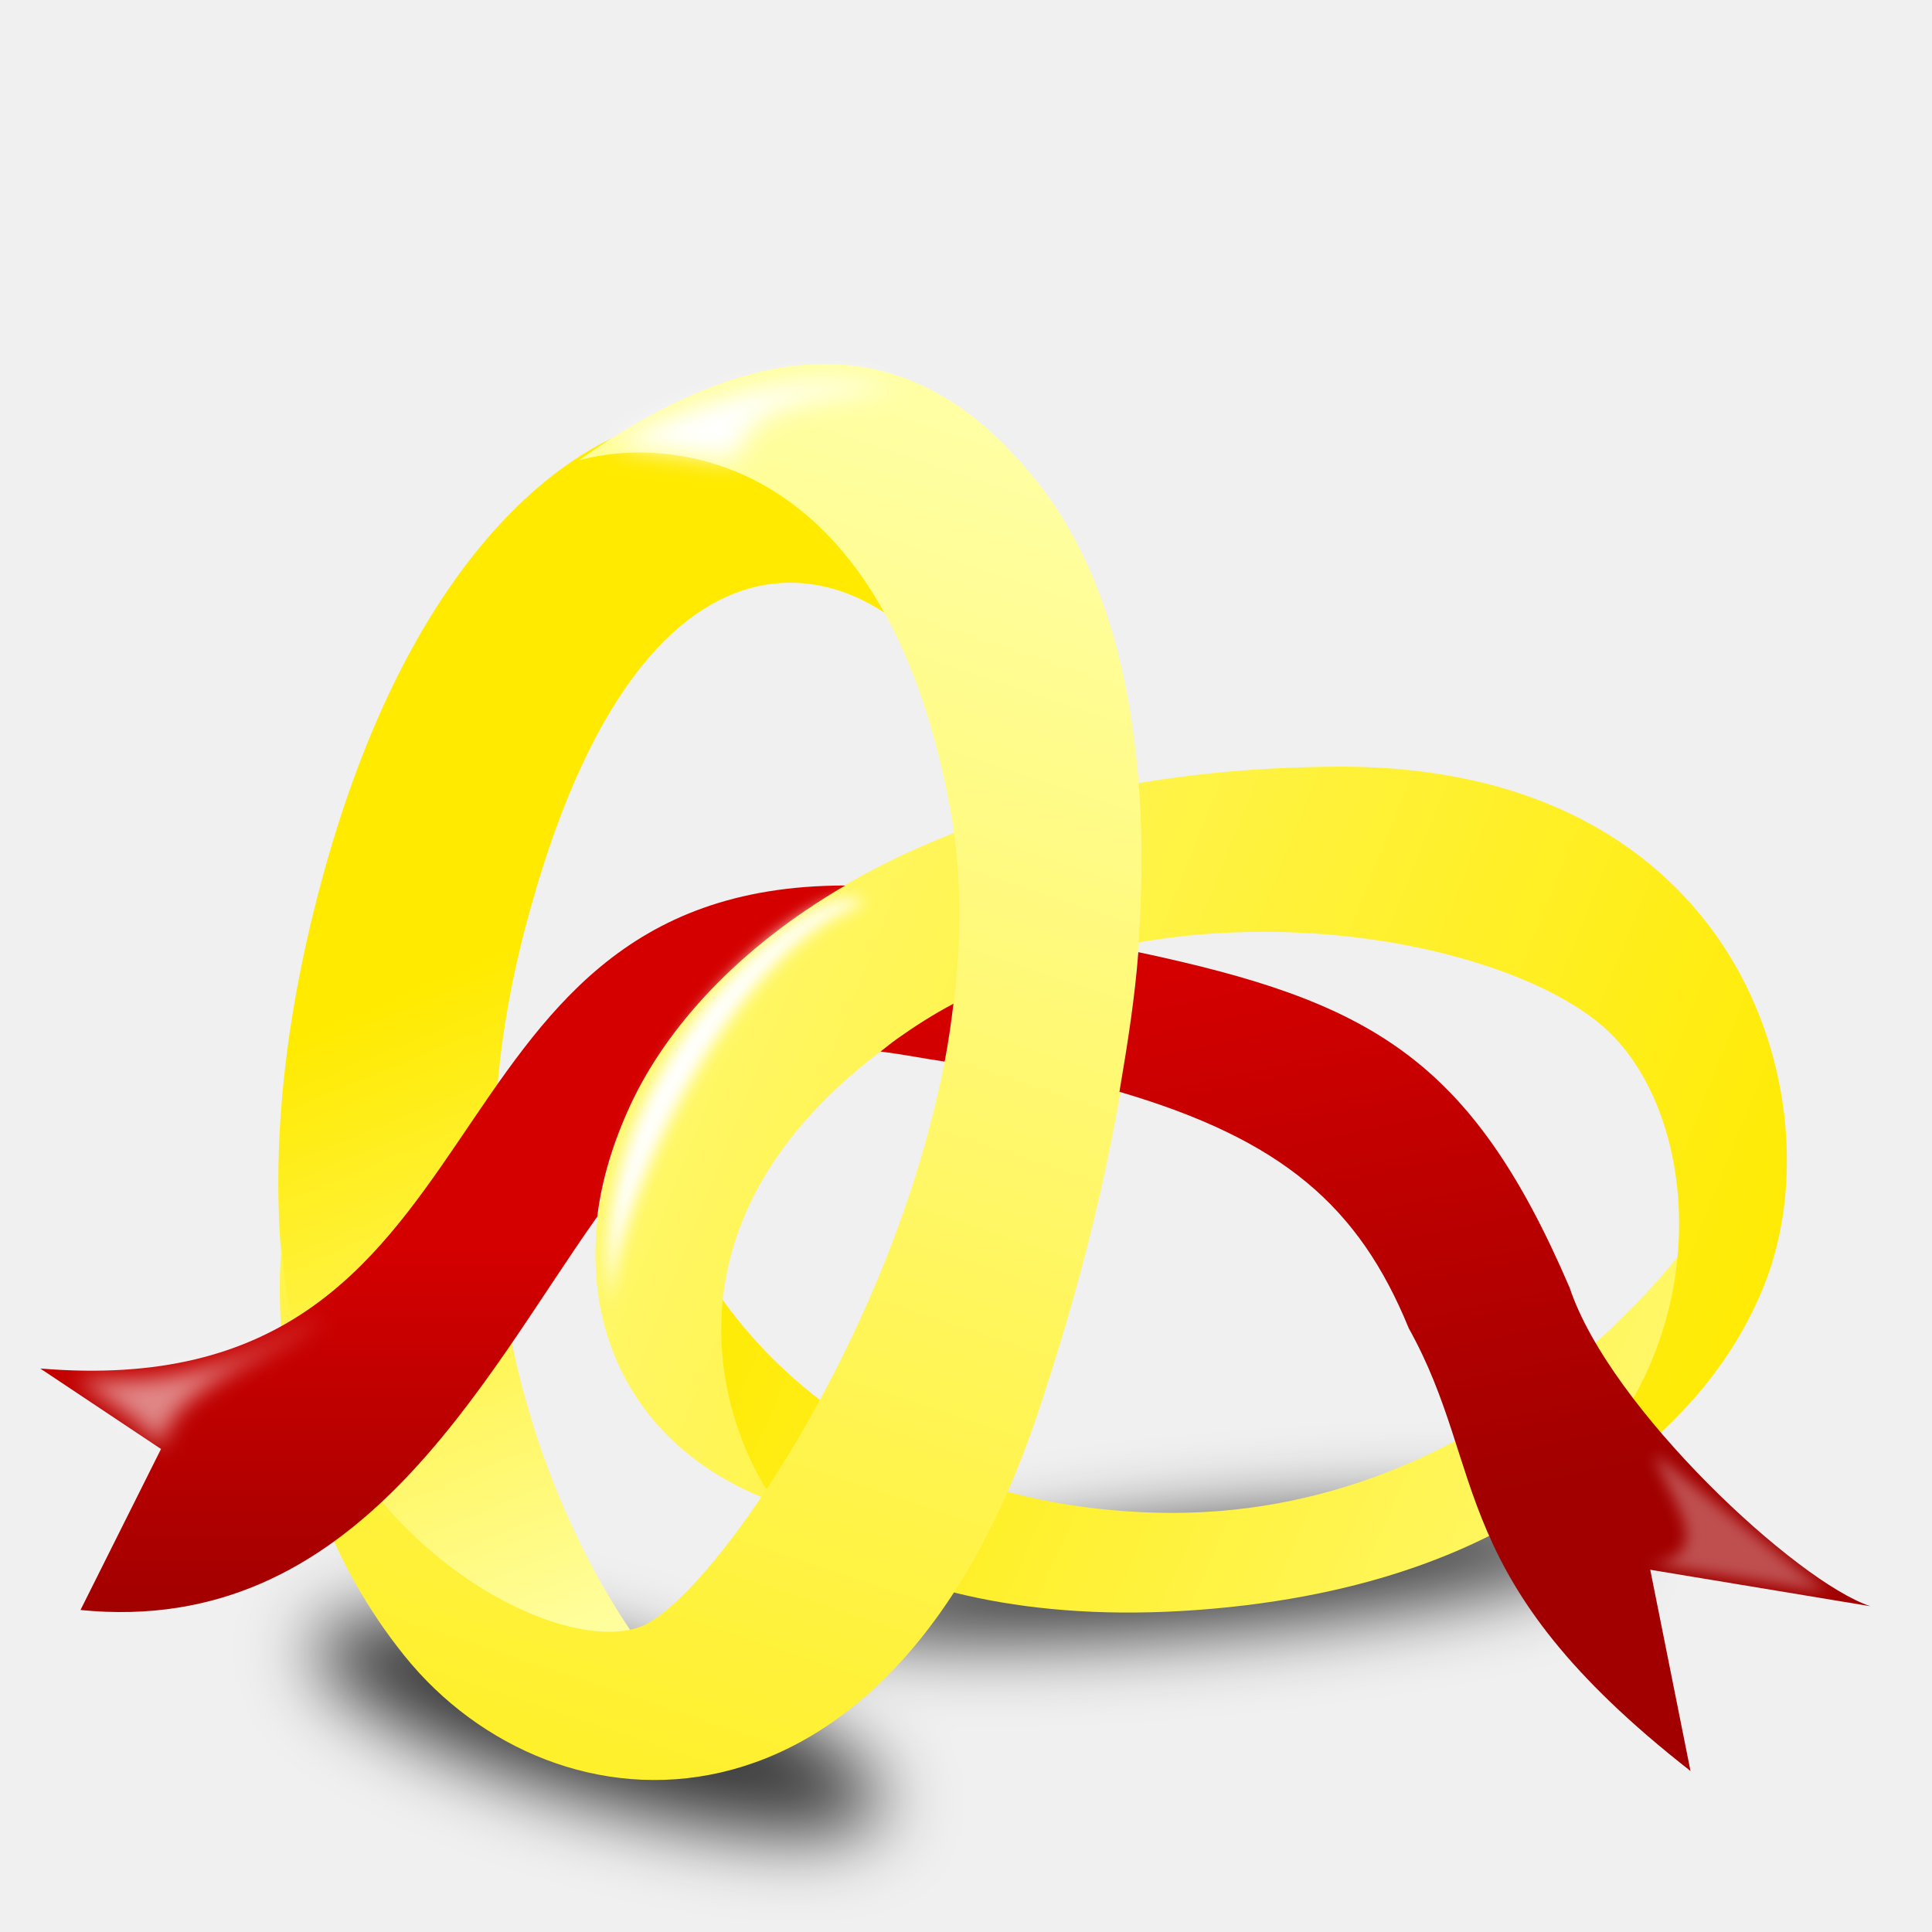
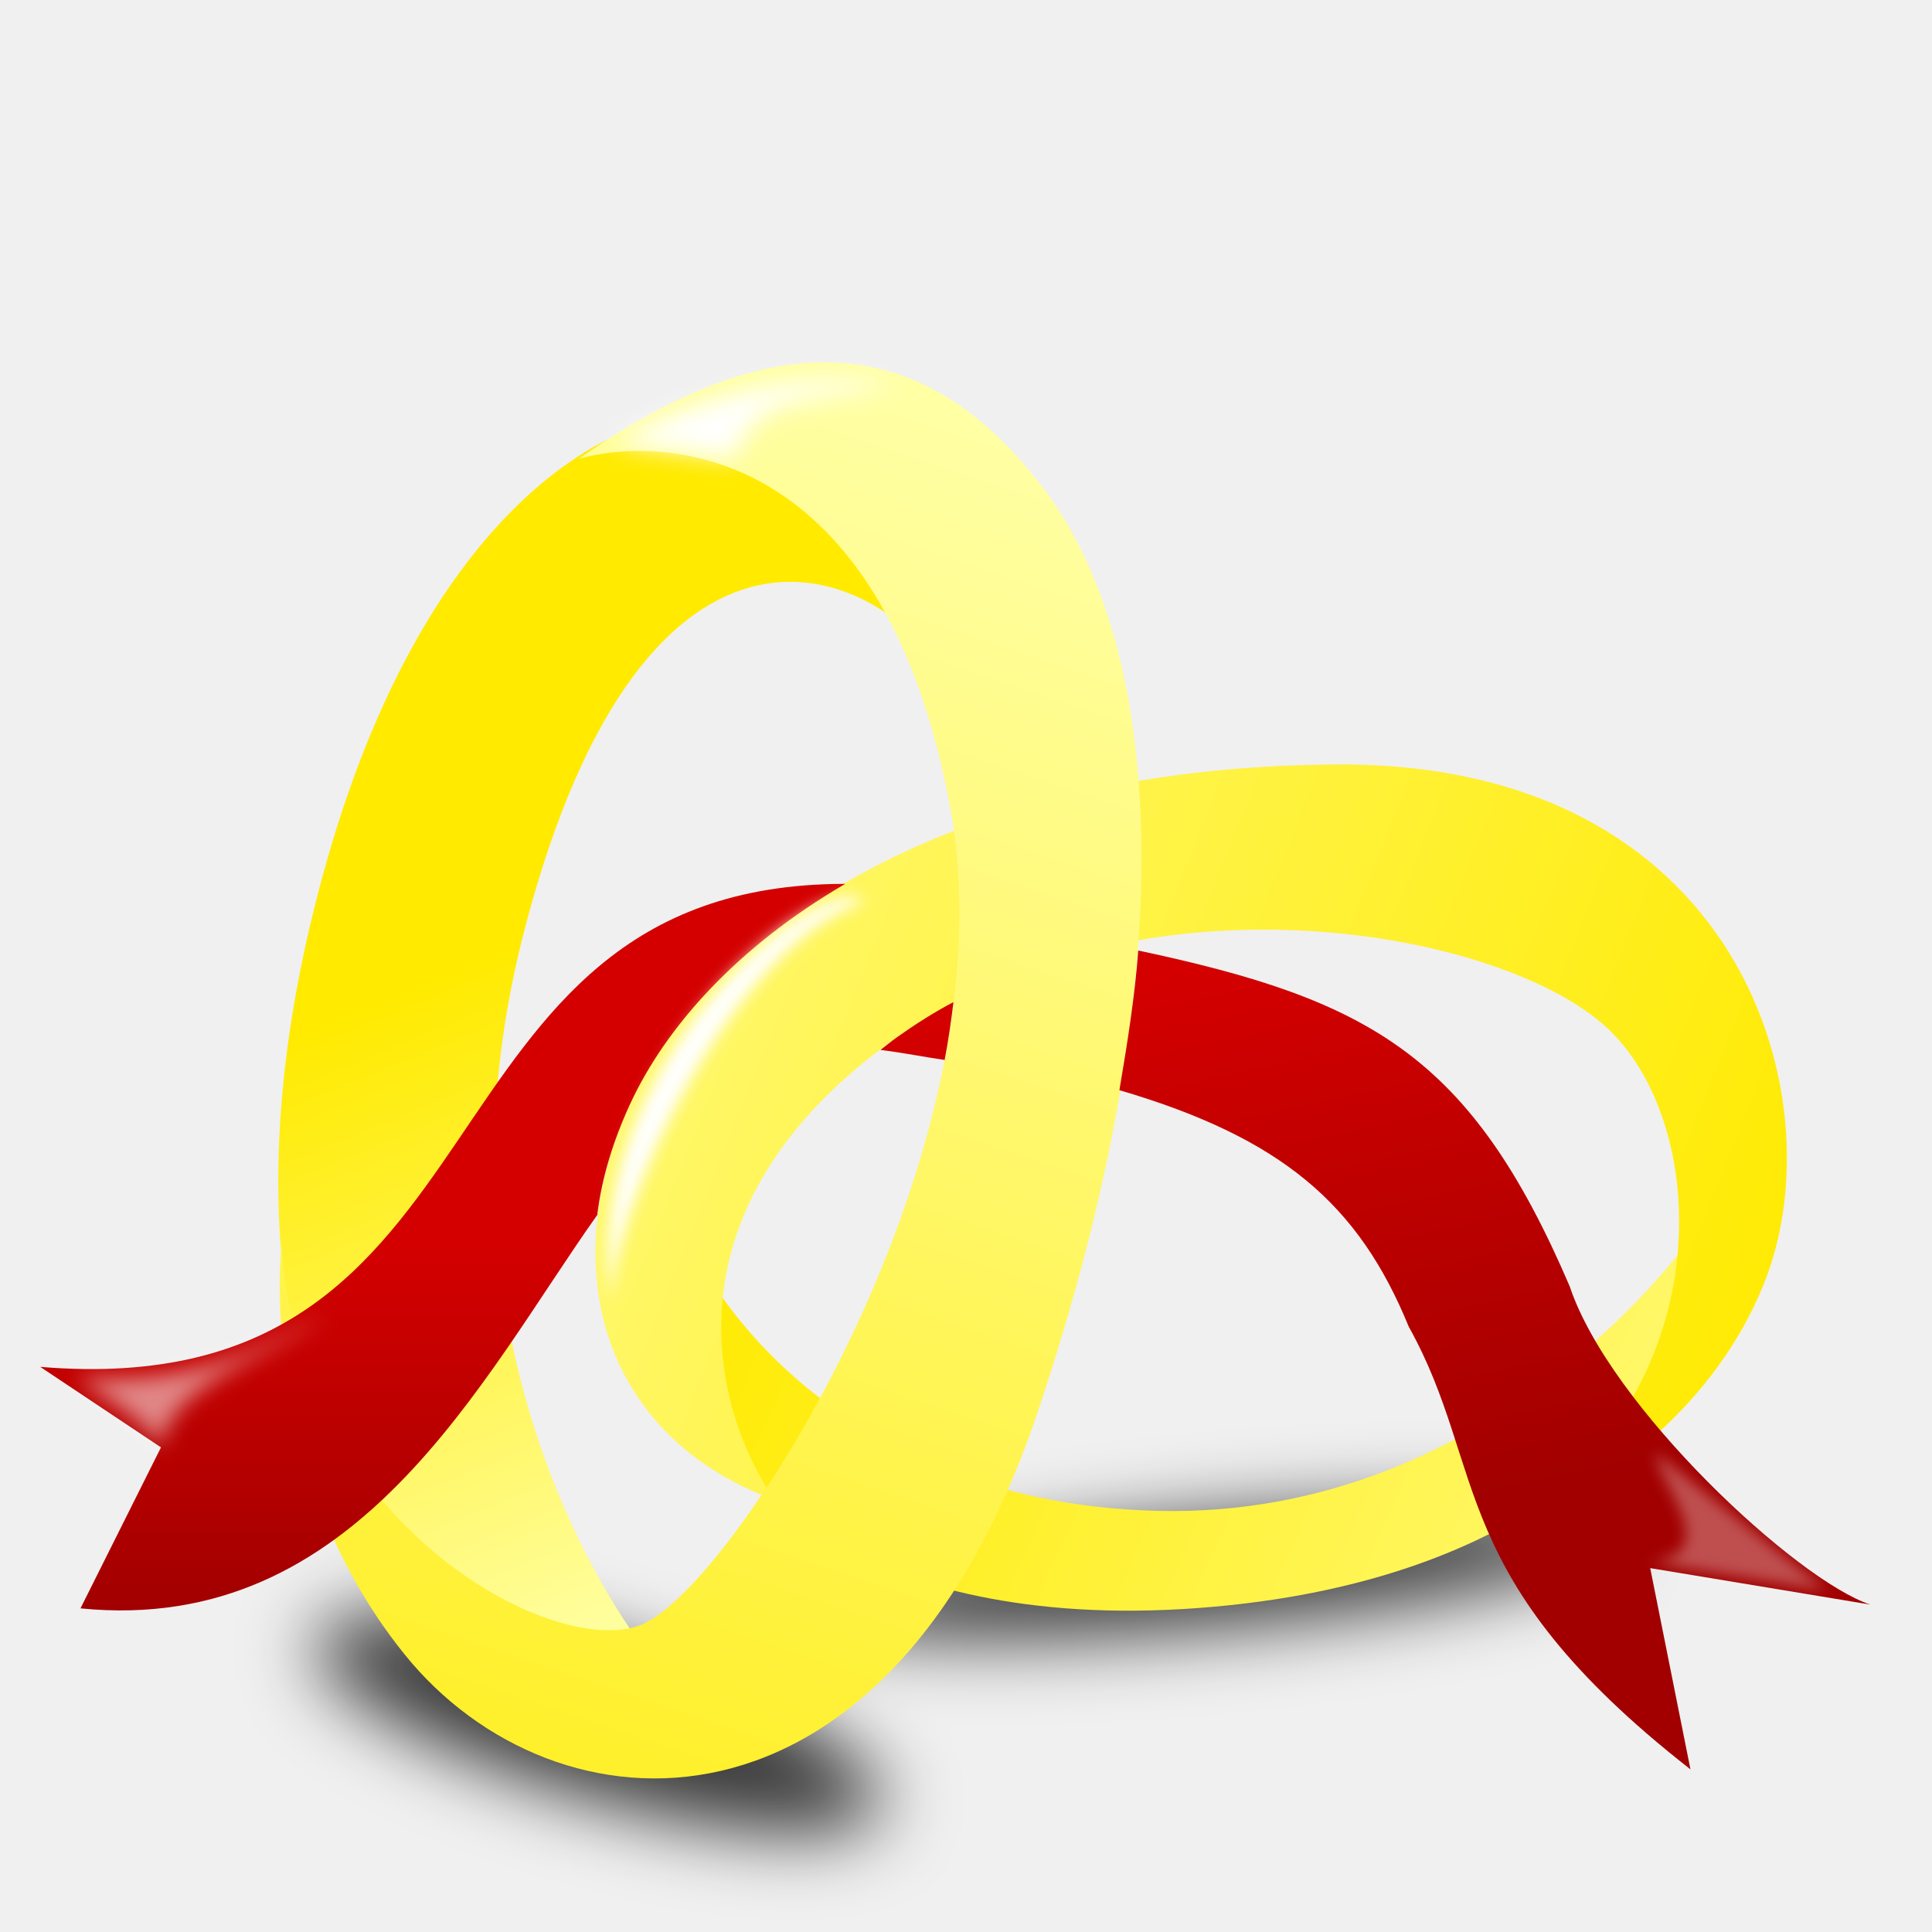
- <svg xmlns="http://www.w3.org/2000/svg" xmlns:xlink="http://www.w3.org/1999/xlink" width="48" height="48" id="svg2" version="1.1">
+ <svg xmlns="http://www.w3.org/2000/svg" xmlns:xlink="http://www.w3.org/1999/xlink" id="svg2" viewBox="0 0 48 48" version="1.1">
  <defs id="defs4">
-     <linearGradient xlink:href="#linearGradient3689-0" id="linearGradient3180" x1="-1.836" y1="1118.904" x2="29.64" y2="1024.477" gradientUnits="userSpaceOnUse" gradientTransform="matrix(0.93566,0,0,0.93566,3.679042,70.03038)" />
-     <linearGradient xlink:href="#linearGradient3689-0" id="linearGradient3182" x1="-17.574" y1="1053.985" x2="-3.803" y2="1087.428" gradientUnits="userSpaceOnUse" gradientTransform="matrix(0.93566,0,0,0.93566,3.679042,70.03038)" />
+     <linearGradient id="linearGradient3180" y2="1024.5" xlink:href="#linearGradient3689-0" gradientUnits="userSpaceOnUse" x2="29.64" gradientTransform="matrix(.93566 0 0 .93566 3.679 70.03)" y1="1118.9" x1="-1.836" />
+     <linearGradient id="linearGradient3182" y2="1087.4" xlink:href="#linearGradient3689-0" gradientUnits="userSpaceOnUse" x2="-3.803" gradientTransform="matrix(.93566 0 0 .93566 3.679 70.03)" y1="1054" x1="-17.574" />
    <linearGradient id="linearGradient3689-0">
-       <stop id="stop3691" offset="0" style="stop-color:#ffea00;stop-opacity:1;" />
-       <stop id="stop3693" offset="1" style="stop-color:#ffffa4;stop-opacity:1;" />
+       <stop id="stop3691" style="stop-color:#ffea00" offset="0" />
+       <stop id="stop3693" style="stop-color:#ffffa4" offset="1" />
    </linearGradient>
-     <linearGradient xlink:href="#linearGradient3689-0" id="linearGradient3288" x1="63.083" y1="1067.756" x2="-25.443" y2="1032.346" gradientUnits="userSpaceOnUse" gradientTransform="matrix(0.93566,0,0,0.93566,3.679042,70.03038)" />
-     <linearGradient xlink:href="#linearGradient3689-0" id="linearGradient3290" x1="6.033" y1="1061.854" x2="76.854" y2="1093.33" gradientUnits="userSpaceOnUse" gradientTransform="matrix(0.93566,0,0,0.93566,3.679042,70.03038)" />
+     <linearGradient id="linearGradient3288" y2="1032.3" xlink:href="#linearGradient3689-0" gradientUnits="userSpaceOnUse" x2="-25.443" gradientTransform="matrix(.93566 0 0 .93566 3.679 70.03)" y1="1067.8" x1="63.083" />
+     <linearGradient id="linearGradient3290" y2="1093.3" xlink:href="#linearGradient3689-0" gradientUnits="userSpaceOnUse" x2="76.854" gradientTransform="matrix(.93566 0 0 .93566 3.679 70.03)" y1="1061.9" x1="6.033" />
    <linearGradient id="linearGradient3801">
-       <stop id="stop3803" offset="0" style="stop-color:#a20000;stop-opacity:1;" />
-       <stop id="stop3805" offset="1" style="stop-color:#d40000;stop-opacity:1;" />
+       <stop id="stop3803" style="stop-color:#a20000" offset="0" />
+       <stop id="stop3805" style="stop-color:#d40000" offset="1" />
    </linearGradient>
-     <linearGradient xlink:href="#linearGradient3801" id="linearGradient3453" x1="10" y1="40" x2="10" y2="31" gradientUnits="userSpaceOnUse" />
-     <linearGradient xlink:href="#linearGradient3801" id="linearGradient3455" x1="38" y1="37" x2="35" y2="23" gradientUnits="userSpaceOnUse" />
-     <filter id="filter4265" x="-0.103" width="1.206" y="-0.19" height="1.381">
-       <feGaussianBlur stdDeviation="0.262" id="feGaussianBlur4267" />
+     <linearGradient id="linearGradient3453" y2="31" xlink:href="#linearGradient3801" gradientUnits="userSpaceOnUse" x2="10" y1="40" x1="10" />
+     <linearGradient id="linearGradient3455" y2="23" xlink:href="#linearGradient3801" gradientUnits="userSpaceOnUse" x2="35" y1="37" x1="38" />
+     <filter id="filter4265" height="1.381" width="1.206" y="-.19" x="-.103">
+       <feGaussianBlur id="feGaussianBlur4267" stdDeviation="0.262" />
    </filter>
-     <filter id="filter4271" x="-0.093" width="1.185" y="-0.119" height="1.238">
-       <feGaussianBlur stdDeviation="0.17" id="feGaussianBlur4273" />
+     <filter id="filter4271" height="1.238" width="1.185" y="-.119" x="-.093">
+       <feGaussianBlur id="feGaussianBlur4273" stdDeviation="0.17" />
    </filter>
-     <filter id="filter4289" x="-0.104" width="1.209" y="-0.379" height="1.758">
-       <feGaussianBlur stdDeviation="0.305" id="feGaussianBlur4291" />
+     <filter id="filter4289" height="1.758" width="1.209" y="-.379" x="-.104">
+       <feGaussianBlur id="feGaussianBlur4291" stdDeviation="0.305" />
    </filter>
    <filter id="filter4315">
-       <feGaussianBlur stdDeviation="0.187" id="feGaussianBlur4317" />
+       <feGaussianBlur id="feGaussianBlur4317" stdDeviation="0.187" />
    </filter>
-     <filter id="filter3635" x="-0.069" width="1.139" y="-0.277" height="1.553">
-       <feGaussianBlur stdDeviation="0.928" id="feGaussianBlur3637" />
+     <filter id="filter3635" height="1.553" width="1.139" y="-.277" x="-.069">
+       <feGaussianBlur id="feGaussianBlur3637" stdDeviation="0.928" />
    </filter>
  </defs>
-   <g id="layer1" transform="translate(0,-1004.362)">
-     <g transform="matrix(0.508328,0,0,0.508328,12.93318,493.592)" id="g3108">
-       <path style="fill:#000000;fill-opacity:0.769;fill-rule:evenodd;stroke:none;filter:url(#filter3635)" d="M 35.531 37.531 C 33.931 37.537 31.997 37.623 29.938 37.812 C 24.445 38.318 20.059 39.312 20.125 40.031 C 20.191 40.751 24.695 40.943 30.188 40.438 C 35.68 39.932 40.066 38.938 40 38.219 C 39.959 37.769 38.198 37.522 35.531 37.531 z M 10.281 40.125 C 8.914 40.073 7.989 40.289 7.844 40.781 C 7.554 41.766 10.493 43.483 14.375 44.625 C 18.257 45.767 21.616 45.923 21.906 44.938 C 22.196 43.952 19.288 42.205 15.406 41.062 C 13.465 40.491 11.648 40.177 10.281 40.125 z " transform="matrix(1.967234,0,0,1.967234,-25.44259,1004.804)" id="path3620" />
-       <path style="color:#000000;fill:url(#linearGradient3290);stroke:none;stroke-width:1px;marker:none;visibility:visible;display:inline;overflow:visible;enable-background:accumulate" d="m 8.798,1066.517 c -0.051,0.151 5.867,11.815 22.323,12.222 16.557,0.409 26.06,-13.333 26.06,-13.333 0,0 -1.414,7.576 -1.818,7.879 -0.404,0.303 -5.252,8.931 -22.222,10.202 -16.969,1.27 -23.03,-7.071 -23.131,-7.576 -0.101,-0.505 -1.162,-9.545 -1.212,-9.394 z" id="path3058" />
-       <path style="color:#000000;fill:url(#linearGradient3288);stroke:none;stroke-width:1px;marker:none;visibility:visible;display:inline;overflow:visible;enable-background:accumulate" d="m 12.435,1078.234 c -2.966,-4.233 -5.866,-14.251 5.959,-22.626 11.826,-8.375 29.168,-5.336 34.545,-0.606 5.377,4.73 5.847,18.333 -5.252,24.848 0,0 9.596,-3.333 13.131,-12.323 3.535,-8.99 -1.212,-25.353 -20.909,-25.252 -19.697,0.101 -30.893,8.671 -34.545,16.565 -3.652,7.894 -1.497,16.244 7.071,19.393 z" id="path3056" />
-       <path id="path3060" d="m 21.392,1038.669 c -3.666,-6.609 -15.268,-11.177 -21.191,11.591 -5.923,22.767 7.406,38.182 8.826,38.182 0.142,1.749 -17.137,-3.35 -17.864,-11.391 -0.054,-0.596 -6.11,-9.916 -0.87,-29.266 5.24,-19.35 15.08,-21.956 15.57,-22.096 11.995,-3.418 19.194,19.589 15.528,12.979 z" style="color:#000000;fill:url(#linearGradient3182);fill-opacity:1;stroke:none;stroke-width:1px;marker:none;visibility:visible;display:inline;overflow:visible;enable-background:accumulate" />
-       <path id="path3062" d="m 2.848,1027.302 c 4.95,-1.333 15.013,0.066 18.143,16.995 3.13,16.929 -10.681,38.23 -15.086,39.995 -4.354,1.745 -16.939,-5.114 -17.577,-18.638 0,0 -1.342,10.95 5.996,20.075 7.338,9.125 23.617,10.016 30.942,-11.812 7.326,-21.828 6.104,-37.444 0.331,-45.112 -5.773,-7.669 -13.035,-8.318 -22.749,-1.504 z" style="color:#000000;fill:url(#linearGradient3180);fill-opacity:1;stroke:none;stroke-width:1px;marker:none;visibility:visible;display:inline;overflow:visible;enable-background:accumulate" />
-       <path style="color:#000000;fill:url(#linearGradient3453);stroke:none;stroke-width:1px;stroke-linecap:butt;stroke-linejoin:miter;stroke-miterlimit:4;stroke-opacity:1;stroke-dasharray:none;stroke-dashoffset:0;marker:none;visibility:visible;display:inline;overflow:visible;enable-background:accumulate" d="M 21,22 C 10,22 13,35 1,34 l 3,2 -2,4 c 6.875,0.687 9.957,-5.713 12.844,-9.781 0.005,-0.007 -0.005,-0.024 0,-0.031 0.114,-0.9 0.392,-1.809 0.812,-2.719 C 16.543,25.553 18.312,23.567 21,22 z" transform="matrix(1.967234,0,0,1.967234,-25.44259,1004.804)" id="path3292" />
-       <path style="color:#000000;fill:url(#linearGradient3455);stroke:none;stroke-width:1px;stroke-linecap:butt;stroke-linejoin:miter;stroke-miterlimit:4;stroke-opacity:1;stroke-dasharray:none;stroke-dashoffset:0;marker:none;visibility:visible;display:inline;overflow:visible;enable-background:accumulate" d="M 28.281,23.656 C 28.198,24.76 28.02,25.905 27.812,27.125 31.848,28.312 33.758,29.961 35,33 c 1.988,3.564 0.865,6.207 7,11 l -1,-5 5.469,0.906 C 44.656,39.312 40,35 39,32 36.543,26.267 34.037,24.879 28.281,23.656 z M 23.688,24.938 c -0.487,0.255 -0.962,0.56 -1.406,0.875 -0.147,0.104 -0.268,0.208 -0.406,0.312 0.616,0.078 1.049,0.171 1.594,0.25 0.092,-0.478 0.16,-0.958 0.219,-1.438 z" transform="matrix(1.967234,0,0,1.967234,-25.44259,1004.804)" id="path3299" />
-       <path style="color:#000000;fill:#ffffff;stroke:none;stroke-width:1px;stroke-linecap:butt;stroke-linejoin:miter;stroke-miterlimit:4;stroke-opacity:1;stroke-dasharray:none;stroke-dashoffset:0;marker:none;visibility:visible;display:inline;overflow:visible;enable-background:accumulate;filter:url(#filter4265);fill-opacity:0.531" d="M 4,36 C 3.619,35.254 1.843,34.317 1.946,34.249 4.515,34.48 6.327,33.653 8.043,32.692 6.69,33.792 4.202,34.406 4,36 z" id="path4251" transform="matrix(1.967234,0,0,1.967234,-25.44259,1004.804)" />
-       <path style="color:#000000;fill:#ffffff;stroke:none;stroke-width:1px;stroke-linecap:butt;stroke-linejoin:miter;stroke-miterlimit:4;stroke-opacity:1;stroke-dasharray:none;stroke-dashoffset:0;marker:none;visibility:visible;display:inline;overflow:visible;enable-background:accumulate;filter:url(#filter4271);fill-opacity:0.312" d="m 40.995,38.854 4.411,0.714 -4.281,-3.438 c 0.111,0.826 1.754,2.512 -0.13,2.724 z" id="path4269" transform="matrix(1.967234,0,0,1.967234,-25.44259,1004.804)" />
-       <path style="color:#000000;fill:#ffffff;stroke:none;stroke-width:1px;stroke-linecap:butt;stroke-linejoin:miter;stroke-miterlimit:4;stroke-opacity:1;stroke-dasharray:none;stroke-dashoffset:0;marker:none;visibility:visible;display:inline;overflow:visible;enable-background:accumulate;filter:url(#filter4289)" d="M 15.243,11.027 C 17.424,9.857 19.723,9.217 22.249,9.6 20.674,9.95 18.583,9.783 18.292,11.416 l -3.049,-0.389 z" id="path4275" transform="matrix(1.967234,0,0,1.967234,-25.44259,1004.804)" />
-       <path style="color:#000000;fill:#ffffff;stroke:none;stroke-width:1px;stroke-linecap:butt;stroke-linejoin:miter;stroke-miterlimit:4;stroke-opacity:1;stroke-dasharray:none;stroke-dashoffset:0;marker:none;visibility:visible;display:inline;overflow:visible;enable-background:accumulate;filter:url(#filter4315)" d="m 21.47,22.443 c -0.948,-0.948 -7.117,3.976 -6.292,9.989 0.02,-2.396 3.045,-8.945 6.292,-9.989 z" id="path4293" transform="matrix(1.967234,0,0,1.967234,-25.44259,1004.804)" />
+   <g id="layer1" transform="translate(0 -1004.4)">
+     <g id="g3108" transform="matrix(.50833 0 0 .50833 12.933 493.59)">
+       <path id="path3620" style="filter:url(#filter3635);fill-rule:evenodd;fill:#000000;fill-opacity:.769" d="m35.531 37.531c-1.6 0.006-3.534 0.092-5.593 0.281-5.493 0.506-9.879 1.5-9.813 2.219 0.066 0.72 4.57 0.912 10.063 0.407 5.492-0.506 9.878-1.5 9.812-2.219-0.041-0.45-1.802-0.697-4.469-0.688zm-25.25 2.594c-1.367-0.052-2.292 0.164-2.437 0.656-0.29 0.985 2.649 2.702 6.531 3.844s7.241 1.298 7.531 0.313c0.29-0.986-2.618-2.733-6.5-3.876-1.941-0.571-3.758-0.885-5.125-0.937z" transform="matrix(1.9672 0 0 1.9672 -25.443 1004.8)" />
+       <path id="path3058" style="color:#000000;fill:url(#linearGradient3290)" d="m8.799 1066.5c-0.051 0.151 5.867 11.815 22.323 12.222 16.557 0.409 26.06-13.333 26.06-13.333s-1.414 7.576-1.818 7.879c-0.404 0.303-5.252 8.931-22.222 10.202-16.969 1.27-23.03-7.071-23.131-7.576s-1.162-9.545-1.212-9.394z" />
+       <path id="path3056" style="color:#000000;fill:url(#linearGradient3288)" d="m12.435 1078.2c-2.966-4.233-5.867-14.251 5.96-22.626 11.826-8.375 29.168-5.336 34.545-0.606 5.377 4.73 5.847 18.333-5.252 24.848 0 0 9.596-3.333 13.131-12.323 3.535-8.99-1.212-25.353-20.909-25.252s-30.893 8.671-34.545 16.565c-3.652 7.894-1.497 16.244 7.071 19.394z" />
+       <path id="path3060" style="color:#000000;fill:url(#linearGradient3182)" d="m21.392 1038.7c-3.666-6.609-15.268-11.177-21.191 11.591-5.923 22.768 7.406 38.182 8.826 38.182 0.142 1.749-17.137-3.35-17.864-11.391-0.054-0.596-6.11-9.916-0.87-29.266 5.24-19.35 15.08-21.956 15.57-22.096 11.995-3.418 19.194 19.589 15.528 12.979z" />
+       <path id="path3062" style="color:#000000;fill:url(#linearGradient3180)" d="m2.848 1027.3c4.95-1.333 15.013 0.066 18.143 16.995 3.13 16.929-10.681 38.23-15.086 39.995-4.354 1.745-16.939-5.114-17.577-18.638 0 0-1.342 10.95 5.996 20.075s23.617 10.016 30.942-11.812c7.325-21.828 6.104-37.444 0.331-45.112-5.773-7.669-13.035-8.318-22.749-1.504z" />
+       <path id="path3292" style="color:#000000;fill:url(#linearGradient3453)" d="m21 22c-11 0-8 13-20 12l3 2-2 4c6.875 0.687 9.957-5.713 12.844-9.781 0.005-0.007-0.005-0.024 0-0.031 0.114-0.9 0.392-1.809 0.812-2.719 0.887-1.916 2.656-3.902 5.344-5.469z" transform="matrix(1.9672 0 0 1.9672 -25.443 1004.8)" />
+       <path id="path3299" style="color:#000000;fill:url(#linearGradient3455)" d="m28.281 23.656c-0.083 1.104-0.261 2.249-0.469 3.469 4.036 1.187 5.946 2.836 7.188 5.875 1.988 3.564 0.865 6.207 7 11l-1-5 5.469 0.906c-1.813-0.594-6.469-4.906-7.469-7.906-2.457-5.733-4.963-7.121-10.719-8.344zm-4.593 1.282c-0.487 0.255-0.962 0.56-1.406 0.875-0.147 0.104-0.268 0.208-0.406 0.312 0.616 0.078 1.049 0.171 1.594 0.25 0.092-0.478 0.16-0.958 0.219-1.438z" transform="matrix(1.9672 0 0 1.9672 -25.443 1004.8)" />
+       <path id="path4251" style="fill-opacity:.531;color:#000000;filter:url(#filter4265);fill:#ffffff" transform="matrix(1.9672 0 0 1.9672 -25.443 1004.8)" d="m4 36c-0.381-0.746-2.157-1.683-2.054-1.751 2.569 0.231 4.381-0.596 6.097-1.557-1.353 1.1-3.841 1.714-4.043 3.308z" />
+       <path id="path4269" style="fill-opacity:.312;color:#000000;filter:url(#filter4271);fill:#ffffff" transform="matrix(1.9672 0 0 1.9672 -25.443 1004.8)" d="m40.995 38.854 4.411 0.714-4.281-3.438c0.111 0.826 1.754 2.512-0.13 2.724z" />
+       <path id="path4275" style="color:#000000;filter:url(#filter4289);fill:#ffffff" transform="matrix(1.9672 0 0 1.9672 -25.443 1004.8)" d="m15.243 11.027c2.181-1.17 4.48-1.81 7.006-1.427-1.575 0.35-3.666 0.183-3.957 1.816l-3.049-0.389z" />
+       <path id="path4293" style="color:#000000;filter:url(#filter4315);fill:#ffffff" transform="matrix(1.9672 0 0 1.9672 -25.443 1004.8)" d="m21.47 22.443c-0.948-0.948-7.117 3.976-6.292 9.989 0.02-2.396 3.045-8.945 6.292-9.989z" />
    </g>
  </g>
</svg>
